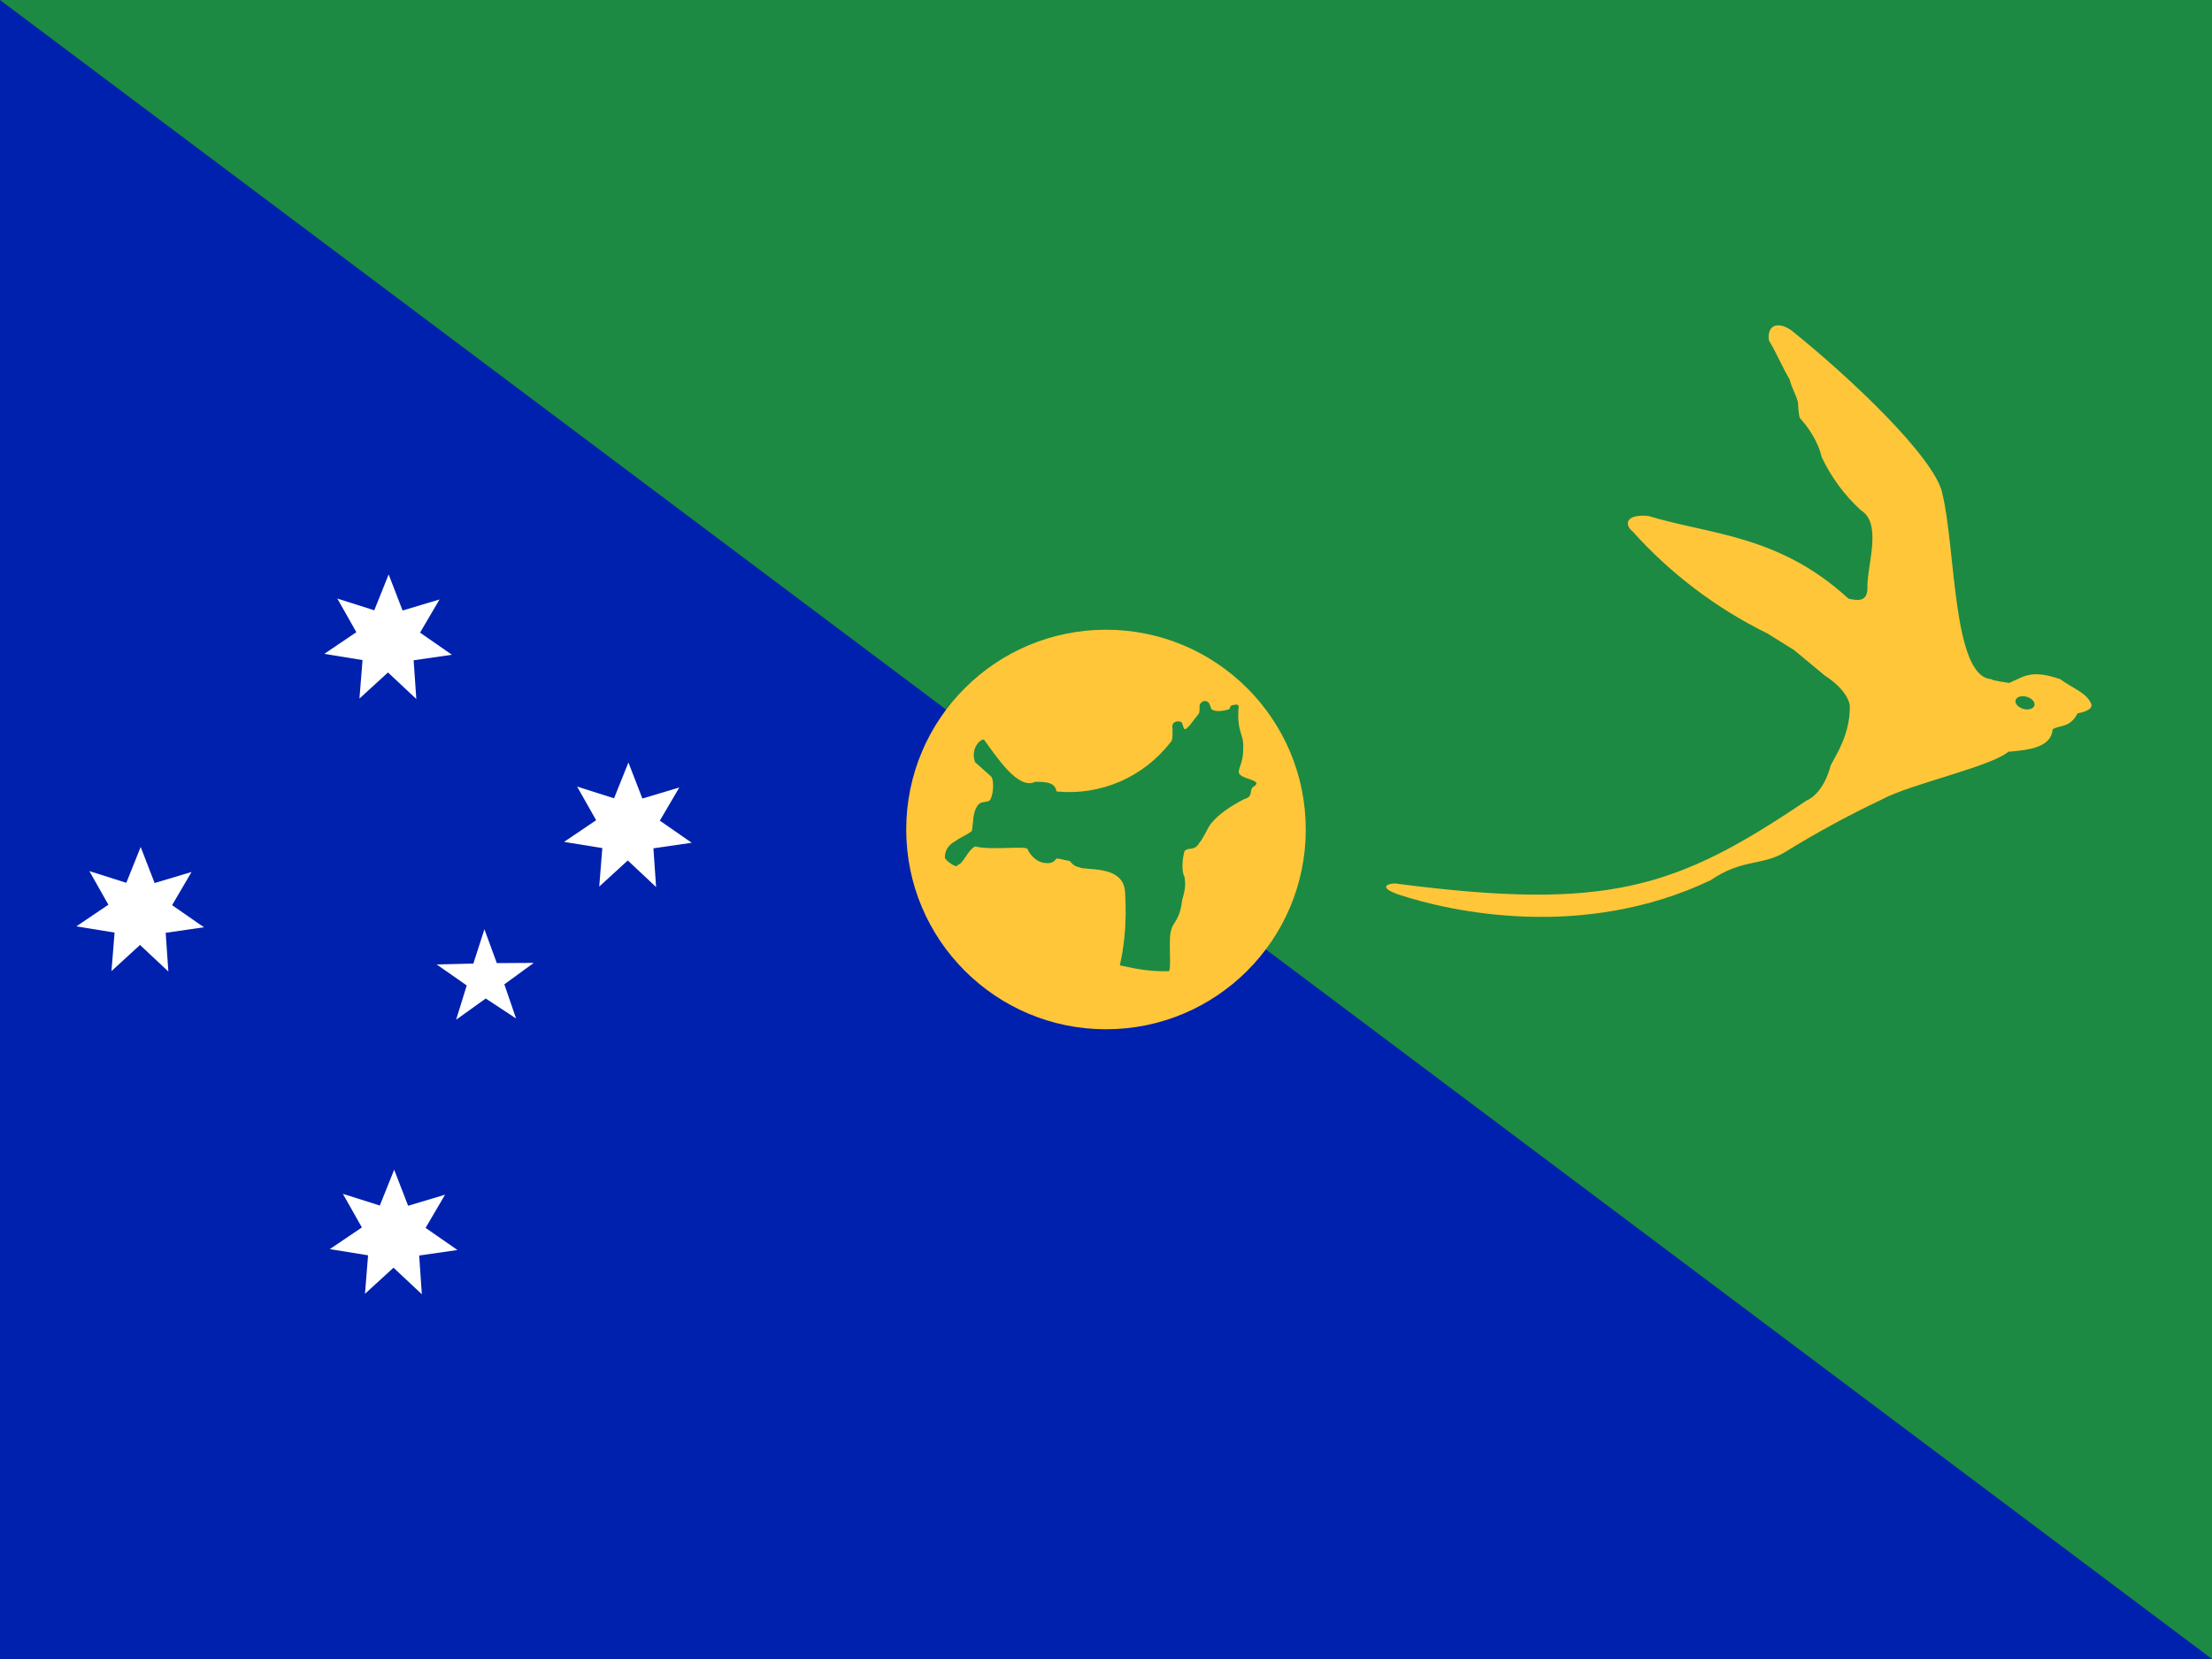
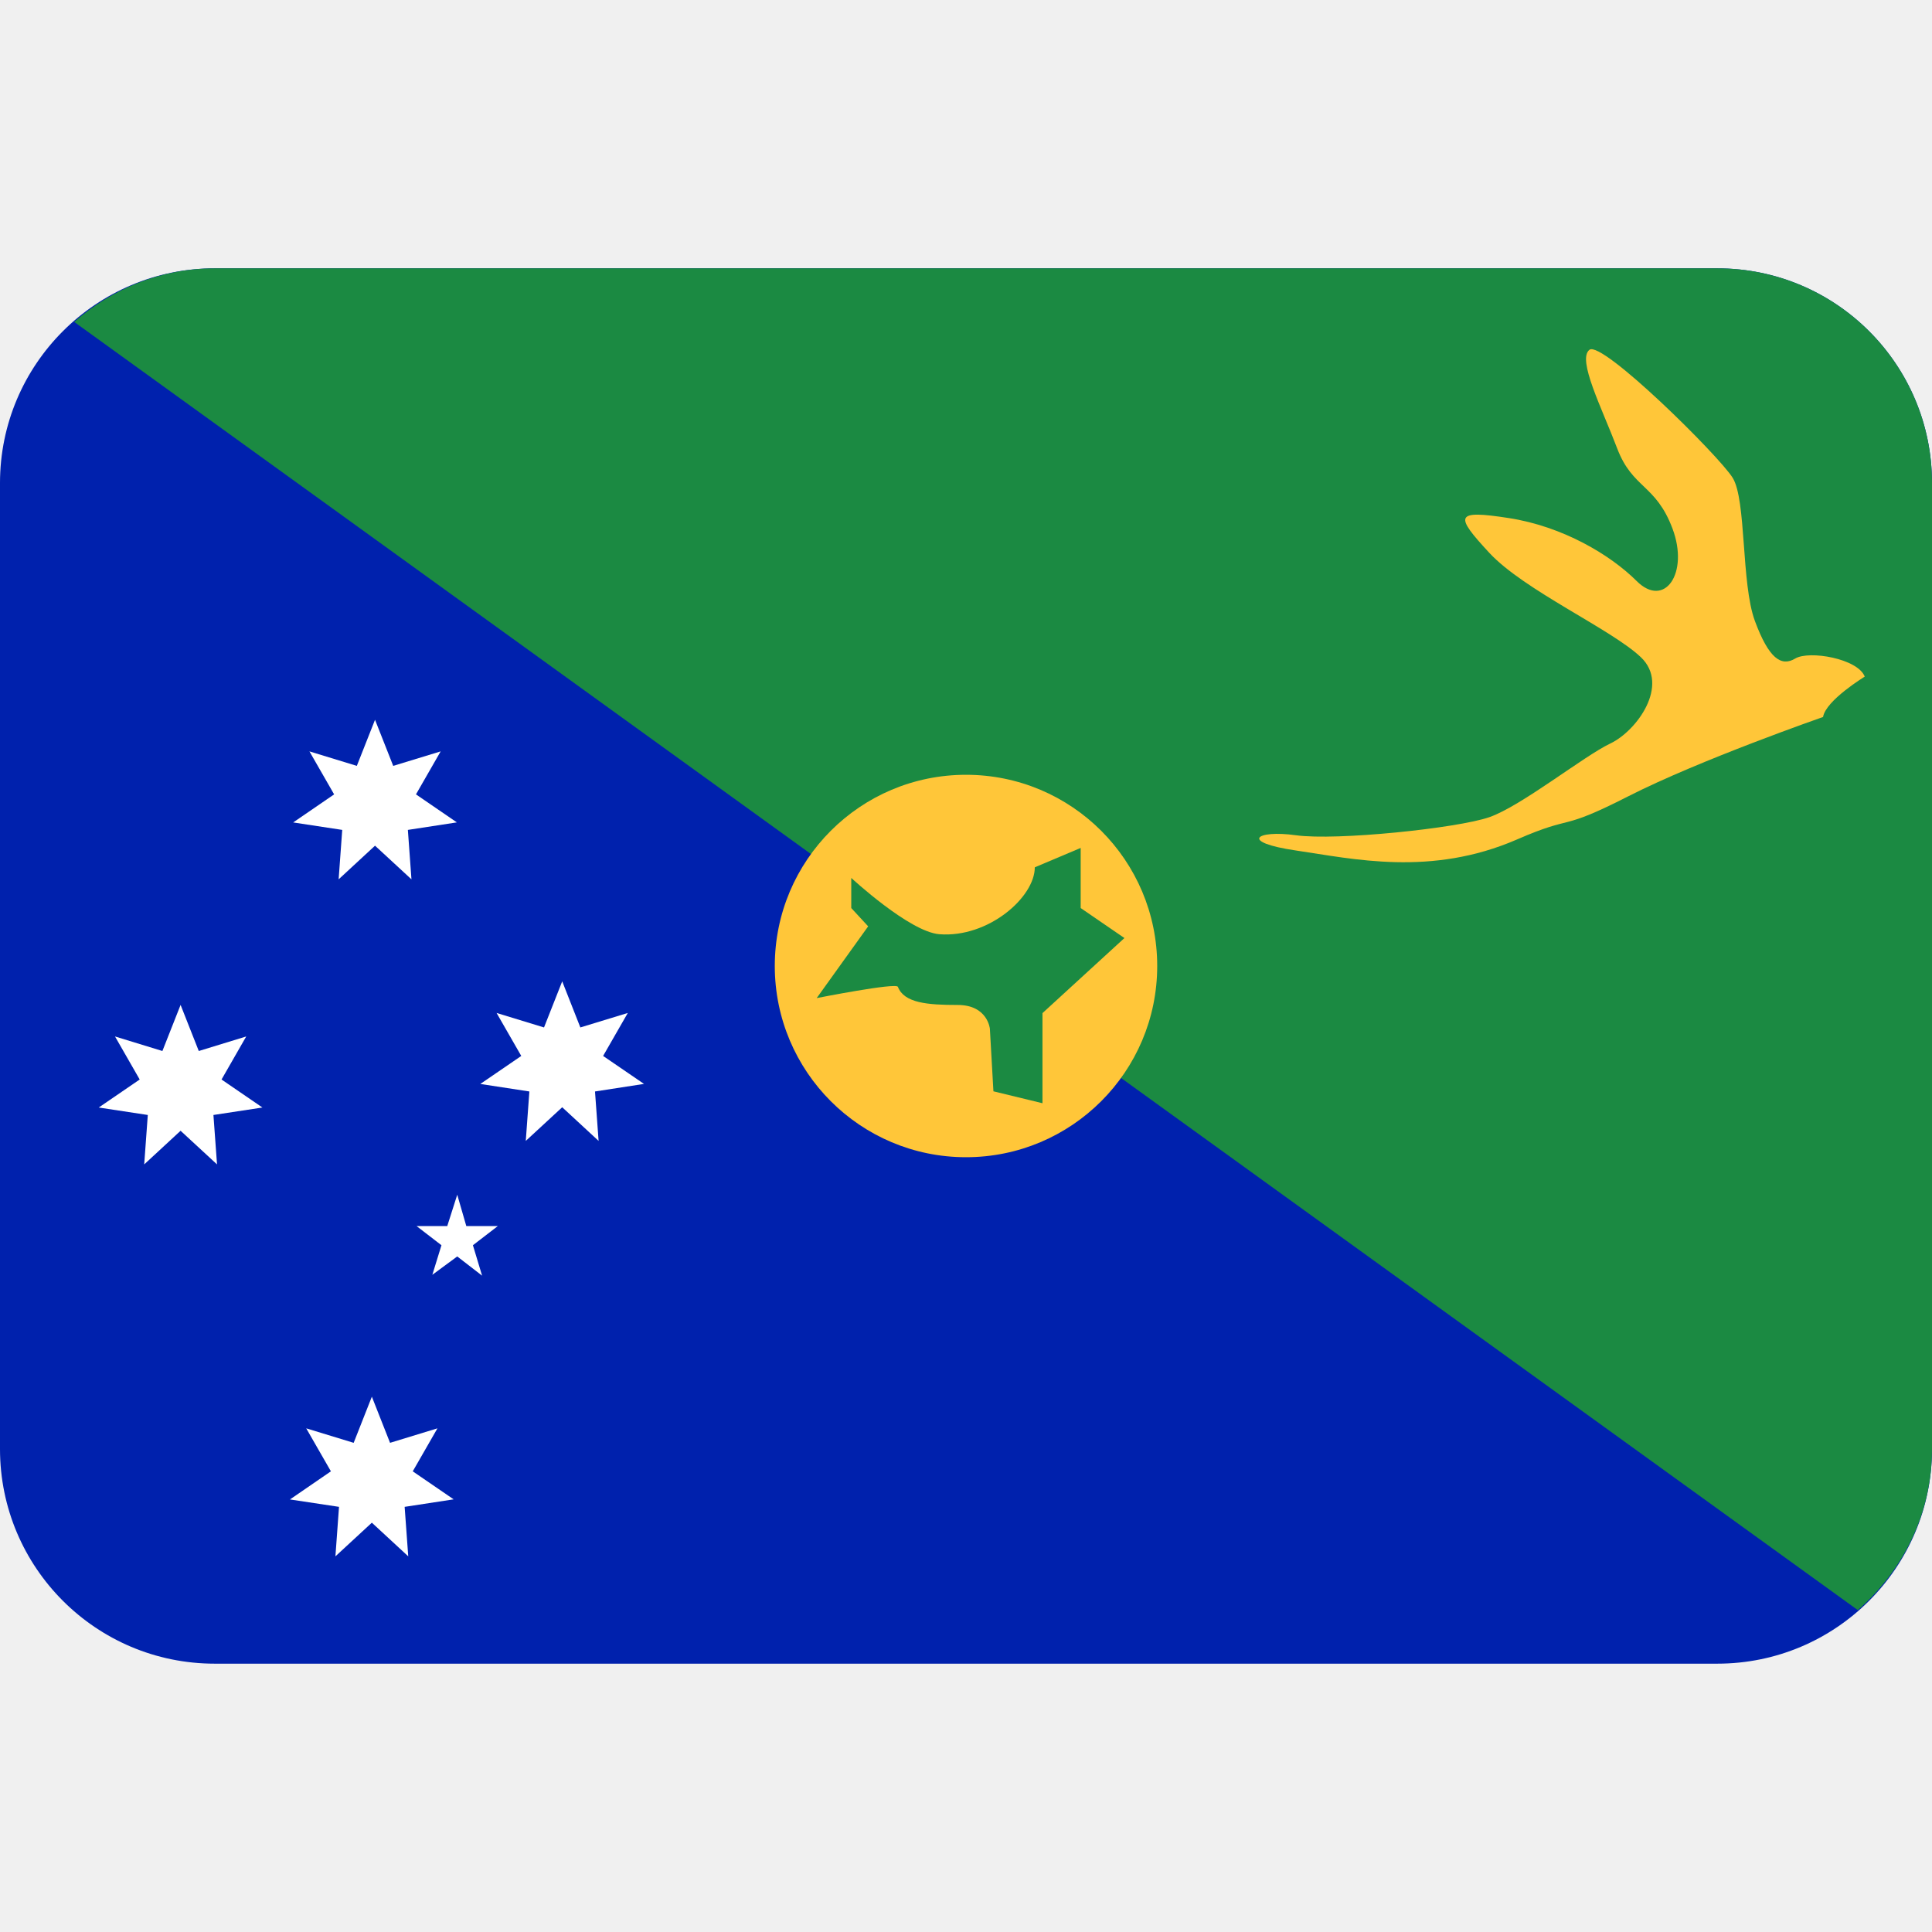
- <svg xmlns="http://www.w3.org/2000/svg" xmlns:xlink="http://www.w3.org/1999/xlink" id="flag-icons-cx" viewBox="0 0 640 480">
-   <path fill="#0021ad" d="M0 0h640v480H0z" />
-   <path fill="#1c8a42" d="M0 0h640v480z" />
-   <circle cx="320" cy="240" r="57.8" fill="#ffc639" />
-   <path fill="#1c8a42" d="M284.7 214c4 5.5 10 14.6 14.8 12.2 3.7 0 5.7.3 6.2 2.8a37 37 0 0 0 33-14.3s.8 0 .5-4.5c0-2 2.8-1.6 2.8-1 .4 1 .4 1.7.9 1.8 1-.4 2.7-3 4-4.6.3-.7.1-1.5.2-2.4.7-1.7 2.4-1.3 2.8-.4l.6 1.6c1.8 1.2 5 0 5.2 0 .3-1.4 1.2-1.2 1.2-1.2 1.2-.3.7-.2 1.5.2-.7 7.7 1.5 8 1.3 12 .1 4.4-1.3 5.6-1.3 7.3.4 2 7 2.1 4.6 3.9-2 1 0 3-3 3.8-8.8 4.5-10.4 8.3-10.4 8.3s-2.2 4.2-2.5 4.2c-1.5 2.8-3.3 1.2-4.4 2.6-.5 1.7-1 5.5 0 7.4.5 2.7 0 4.2-.7 6.9-.6 5.6-2.8 6.5-3.1 8.4-1 2.2.2 12-.8 12-6.5.2-11.5-1.2-14.1-1.7 2.5-10.9 1.5-20.4 1.5-21.4-.6-7.8-11.6-5.9-13.3-7-1.4-.2-2.3-1.3-2.7-1.8-1.6-.2-2.2-.6-3.7-.7-.8.4-.3.8-2 1.3-4.5.5-6.4-3.8-6.4-3.8.2-1.5-9.9.3-15.3-1-2.3 1.3-3.3 5-5.1 5.4 0 1.1-3-1-3.6-2-.2-3.4 2.8-4.8 2.8-4.8 2.4-1.7 3.8-2 5-3.1.5-2.9.2-5 1.5-7.1 1-1.7 2.5-1 3.5-1.6 1.1-.8 1.6-5.6.6-7l-4.7-4.2c-1.4-4.1 1.7-6.8 2.6-6.5z" />
-   <path fill="#ffc639" d="M561.9 142.4c-2.6-10.3-26-32.7-43.7-46.9-4.2-2.8-7-1.1-6.4 3 2.2 3.6 3.8 7.6 6 11.3.6 2.5 1.8 4.2 2.4 6.6 0 0 .2 4.2.6 4.6 5.4 6 6.2 11.1 6.2 11.1a49 49 0 0 0 11.5 15.6c6.2 3.9 1.6 16 1.8 22.5 0 4-2.9 3.6-5.5 3-20.1-18.5-40.1-18.5-57.8-23.9-6.8-.7-7 2.6-4.7 4.4a129 129 0 0 0 39.1 29.6l7.7 4.8 8.8 7.3c6.8 4.4 7.3 8.4 7.3 8.8.2 8.2-4.2 14.6-5.5 17.2-2.3 8.7-7 10.2-7 10.2-37.6 25.4-57.4 32-118.4 24.1-1-.4-6.8.5 0 3 15.5 5.2 53.7 13.5 90.6-4 9-6.2 14.8-4.2 21.3-8a287.3 287.3 0 0 1 28.3-15.4c8.3-4.5 31.3-9.4 36.6-13.8 6.1-.5 12.4-1.3 12.8-6.5 2-1.3 5-.3 7.2-4.6 4.8-.9 4-2.6 4-2.6-1.2-3.4-5.8-4.8-9-7.3-4.8-1.6-8-2-11.5-.4l-3.3 1.5s-5.1-.7-5.1-1.1c-11.4-.6-10.3-38.3-14.3-54z" />
-   <path fill="#1c8a42" d="M588.6 204.2a2.8 1.8 16 1 1-5.4-1.7 2.8 1.8 16 0 1 5.4 1.7z" />
-   <g fill="#fff" transform="matrix(.64 0 0 .64 0 80)">
-     <path id="a" d="m188.2 191-12.8-12-12.9 11.8 1.4-17.4-17.3-2.8 14.5-9.8-8.6-15.2 16.7 5.3 6.5-16.2L182 151l16.7-5-8.8 15 14.4 10-17.3 2.5 1.2 17.4z" />
-     <path d="m233.4 335.5-13.8-9.1-13.4 9.6 4.8-15.5-13.6-9.5 16.6-.4 5-15.5 5.6 15.3 16.7-.1L228 320l5.3 15.4z" />
-     <use xlink:href="#a" width="100%" height="100%" x="2.5" y="269.1" />
-     <use xlink:href="#a" width="100%" height="100%" x="-112.1" y="123.2" />
-     <use xlink:href="#a" width="100%" height="100%" x="108.4" y="85" />
-   </g>
+ <svg xmlns="http://www.w3.org/2000/svg" viewBox="0 0 36 36">
+   <path fill="#0021AD" d="M36 27c0 2.209-1.791 4-4 4H4c-2.209 0-4-1.791-4-4V9c0-2.209 1.791-4 4-4h28c2.209 0 4 1.791 4 4v18z" />
+   <path fill="#1B8A42" d="M34.618 30.002C35.458 29.269 36 28.202 36 27V9c0-2.209-1.791-4-4-4H4c-1.006 0-1.915.384-2.618.998l33.236 24.004z" />
+   <path d="M8.52 22.262l.169.584h.587l-.464.357.171.567-.463-.358-.464.342.17-.551-.464-.357h.572zm-1.532-6.504l-.678.627.067-.921-.914-.139.763-.523-.46-.801.883.27.339-.859.339.859.884-.27-.46.801.762.522-.913.14.067.921zM3.365 21.07l-.678.627.067-.921-.914-.139.763-.522-.46-.802.883.271.339-.859.339.859.884-.271-.46.802.762.522-.913.139.067.921zm7.111-.438l-.679.627.067-.921-.914-.14.763-.522-.46-.801.884.27.339-.859.338.859.884-.27-.46.801.762.521-.913.141.067.921zm-3.547 7.741L6.25 29l.067-.922-.914-.138.763-.524-.46-.801.884.27.339-.86.339.86.883-.27-.46.801.762.522-.913.14.067.922z" fill="#FFF" />
+   <path fill="#FFC639" d="M14.437 18c0-1.968 1.595-3.563 3.563-3.563s3.563 1.595 3.563 3.563-1.595 3.563-3.563 3.563-3.563-1.595-3.563-3.563z" />
+   <path fill="#1B8A42" d="M15.862 16.359s1.085 1.006 1.643 1.049c.91.07 1.777-.688 1.777-1.247l.855-.361v1.12l.815.559-1.527 1.399v1.679l-.914-.222-.066-1.166s-.041-.443-.6-.443c-.56 0-.998-.035-1.114-.338-.032-.083-1.513.21-1.513.21l.959-1.337-.315-.341v-.561z" />
+   <path fill="#FFC639" d="M29.617 6.518c.232-.182 2.409 1.969 2.668 2.384.259.415.156 1.969.415 2.669s.491.856.751.7c.259-.156 1.167 0 1.296.337 0 0-.726.441-.777.752 0 0-2.306.803-3.628 1.477-1.321.674-.979.328-2.072.804-1.607.699-3.059.362-4.12.207-1.064-.155-.753-.389 0-.284.751.104 3.004-.13 3.601-.337.596-.207 1.763-1.14 2.255-1.373.492-.233 1.114-1.088.57-1.607-.546-.521-2.178-1.247-2.826-1.947-.648-.699-.647-.803.363-.647 1.011.156 1.898.689 2.383 1.173.52.519.981-.145.669-.975-.311-.83-.745-.743-1.031-1.495-.284-.751-.751-1.657-.517-1.838z" />
</svg>
